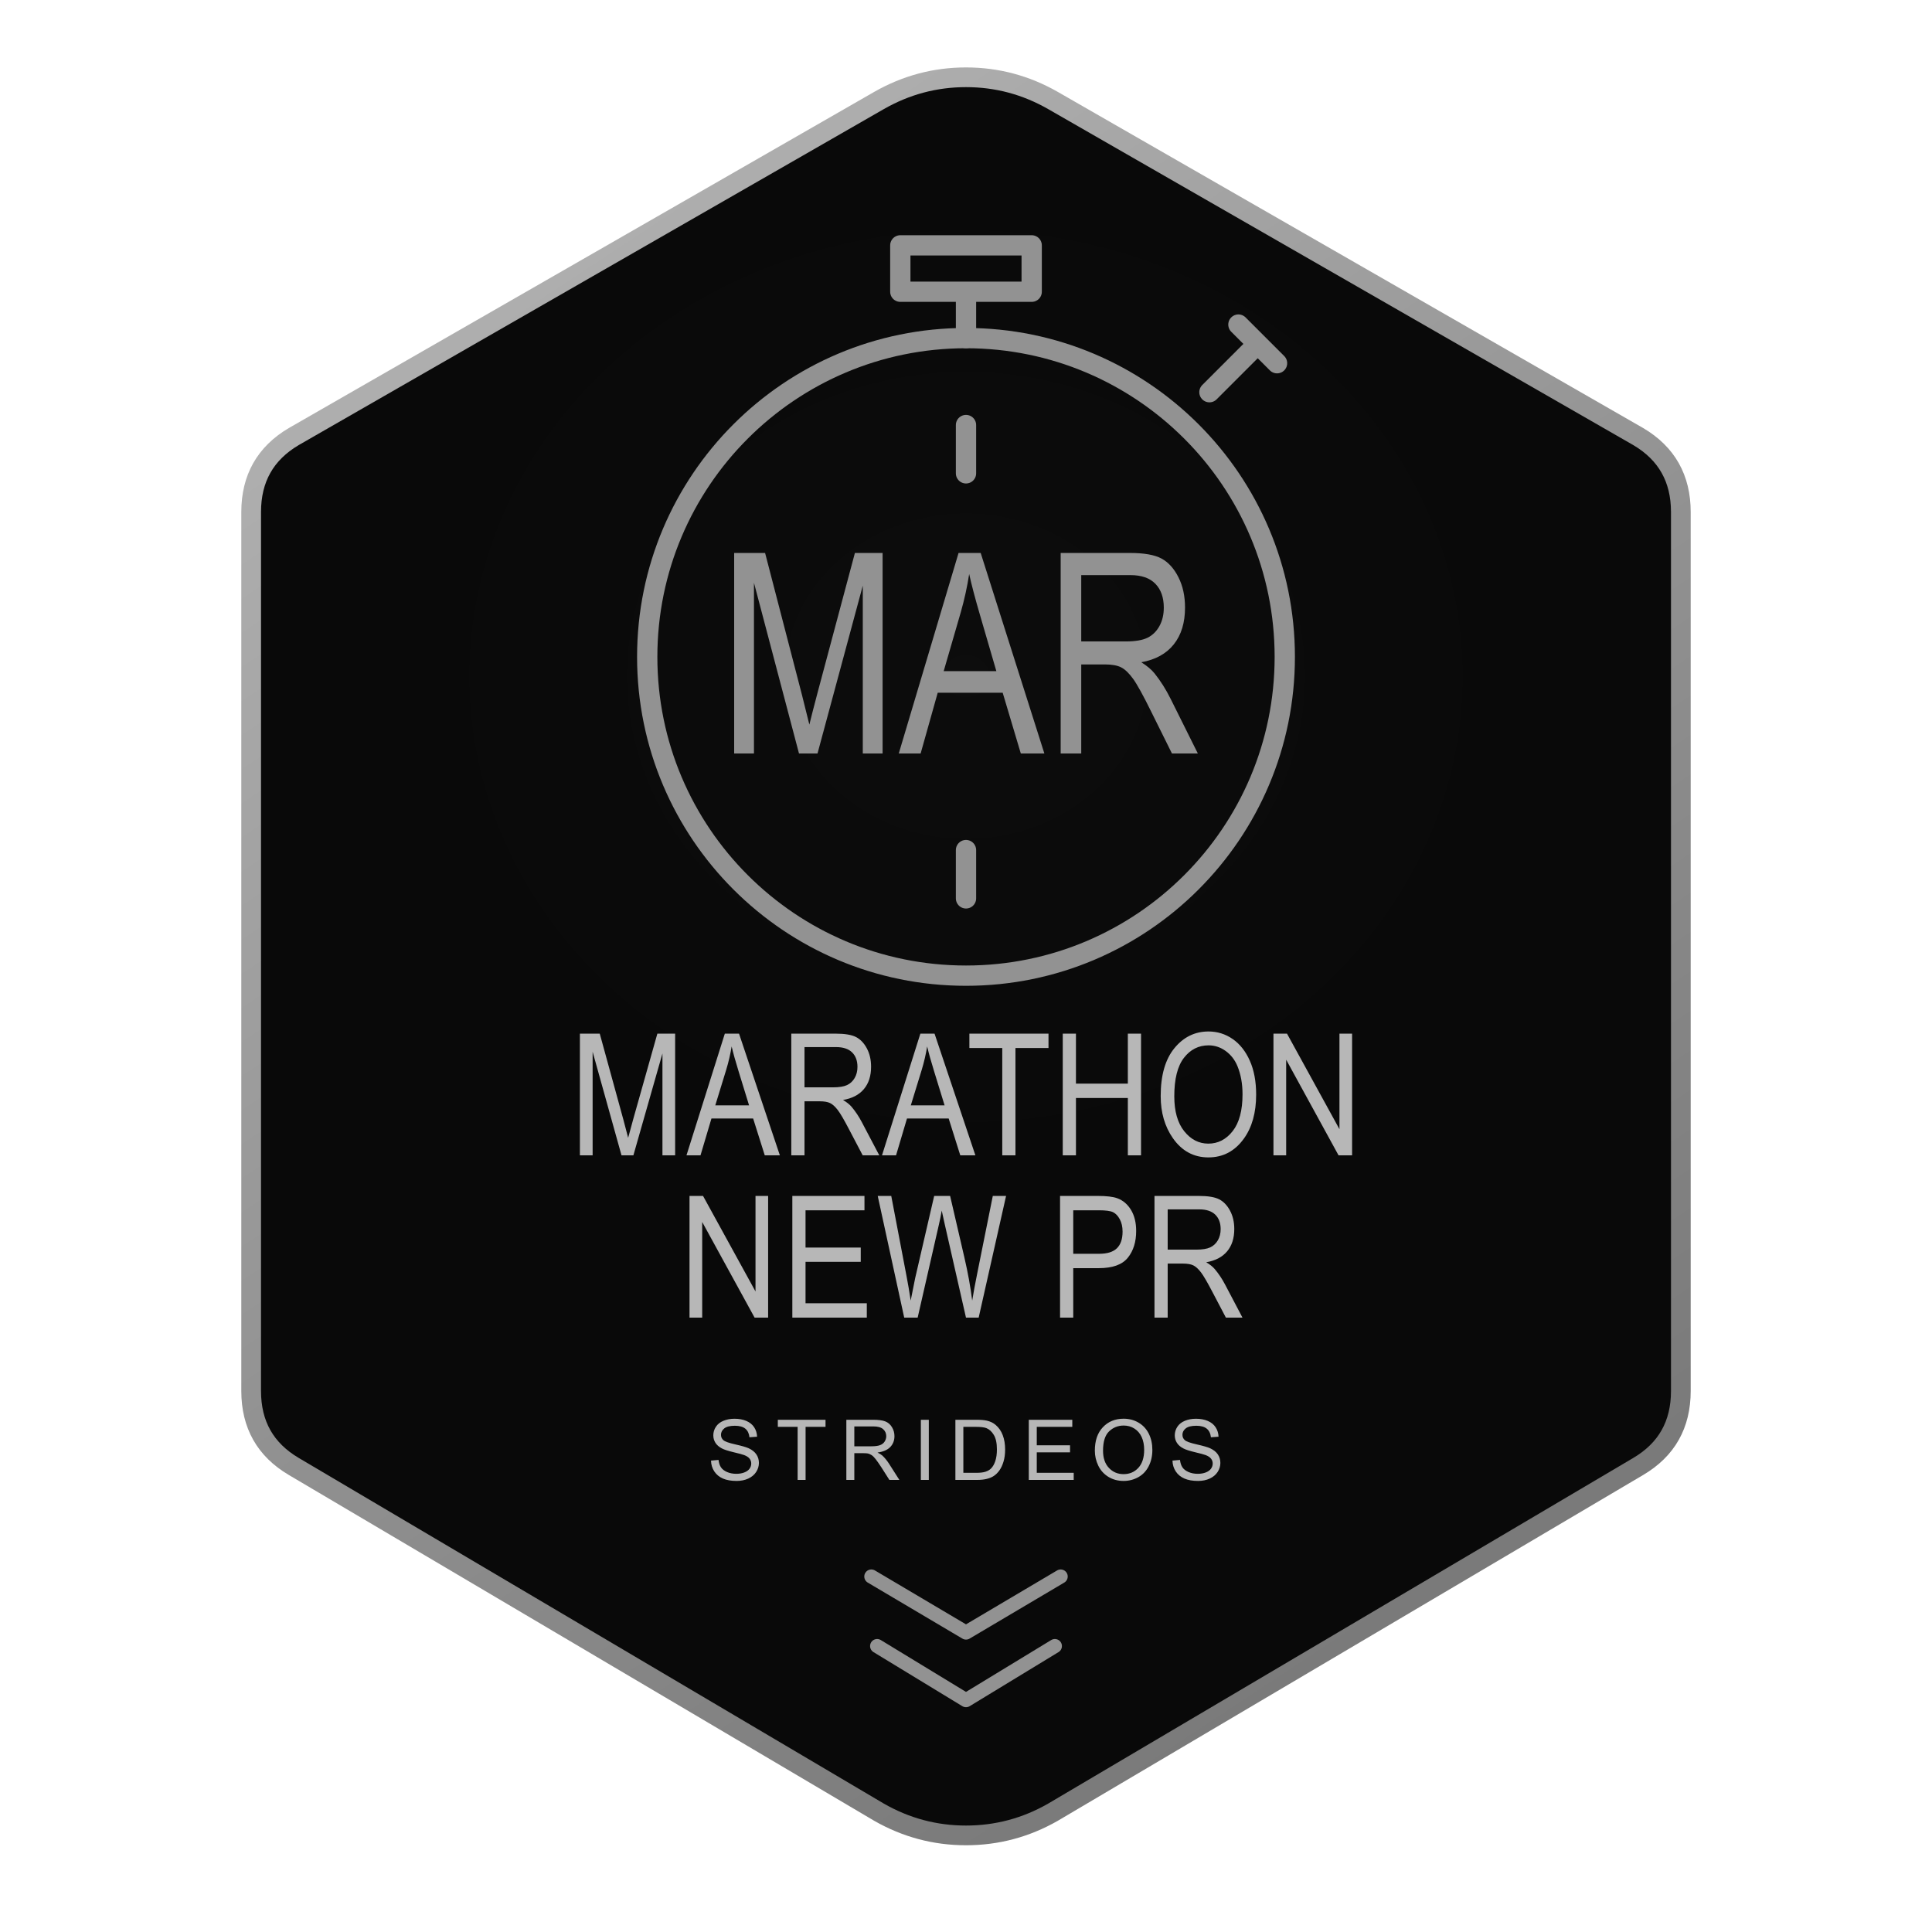
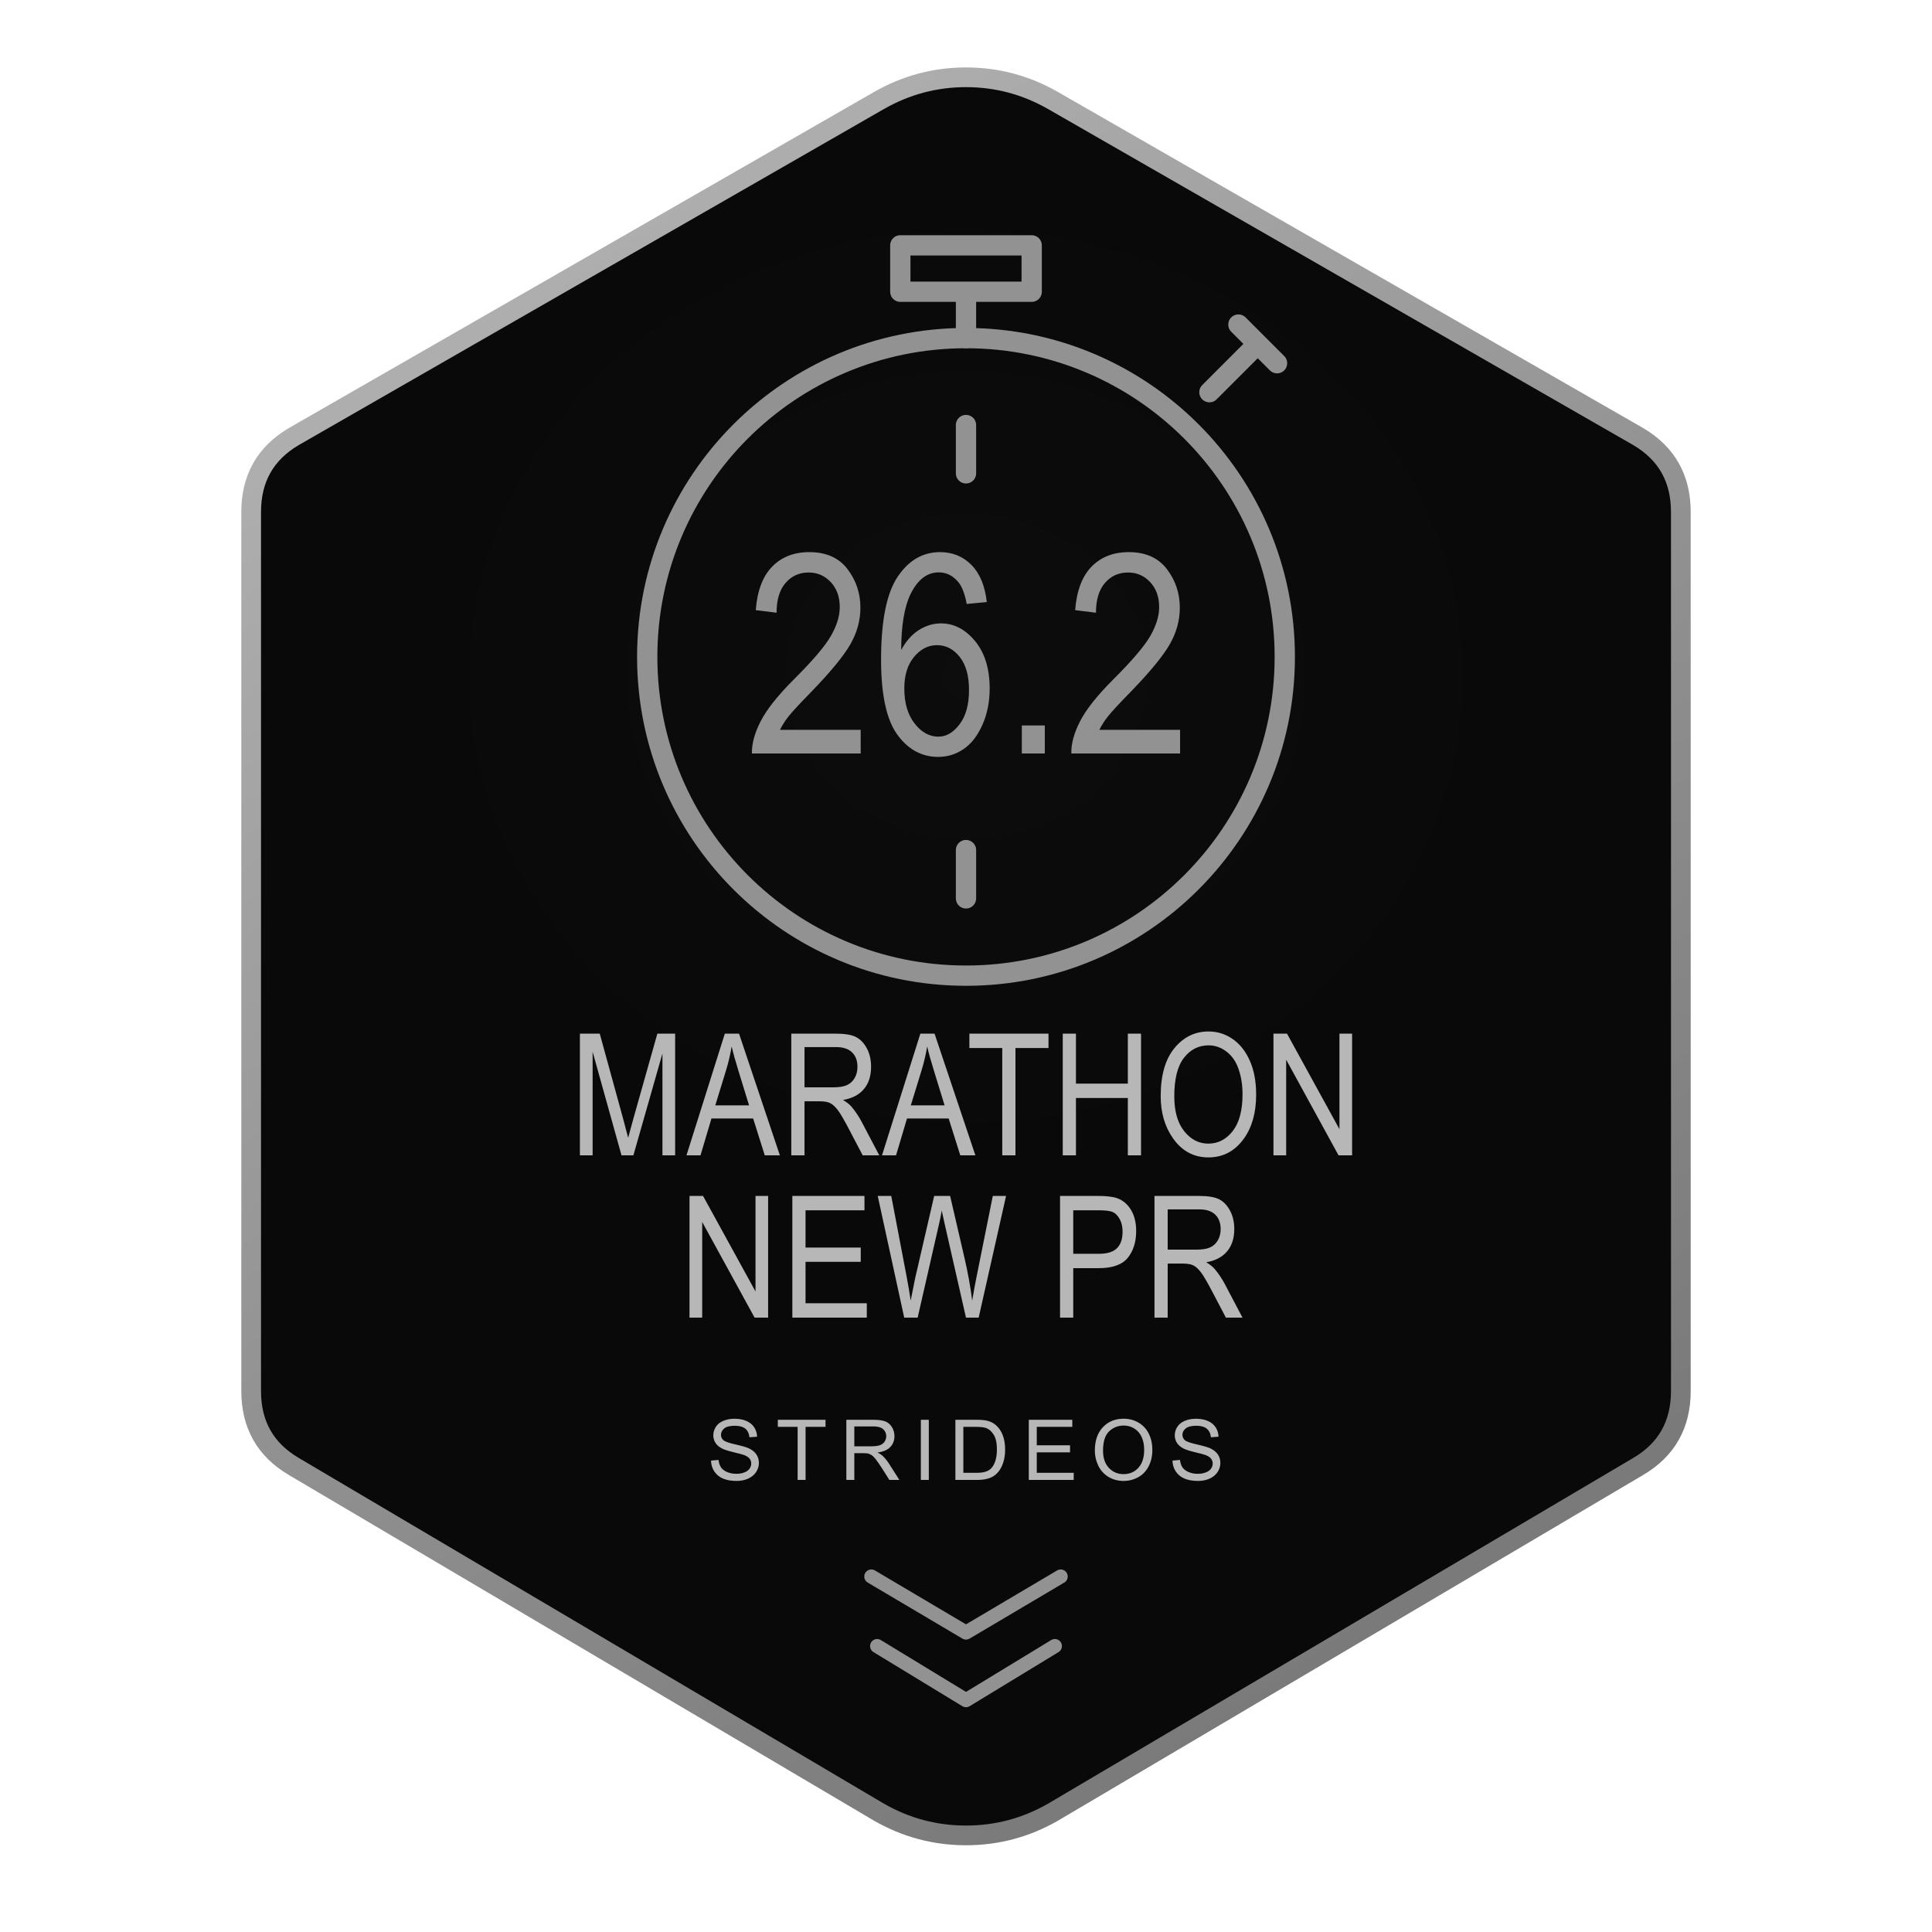
<svg xmlns="http://www.w3.org/2000/svg" width="100" height="100" viewBox="0 0 100 100" fill="none" role="img" aria-label="Marathon personal record badge, not yet earned">
  <defs>
    <linearGradient id="race-pr-marathon-locked-edge" x1="20" y1="4" x2="80" y2="95" gradientUnits="userSpaceOnUse">
      <stop stop-color="#B7B7B7" />
      <stop offset=".5" stop-color="#929292" />
      <stop offset="1" stop-color="#727272" />
    </linearGradient>
    <radialGradient id="race-pr-marathon-locked-ambient">
      <stop stop-color="#929292" stop-opacity=".025" />
      <stop offset="1" stop-color="#929292" stop-opacity="0" />
    </radialGradient>
  </defs>
  <path data-frame="firsts-derived" d="M50 4 Q52.4 4 54.5 5.2 L84.8 22.6 Q87 23.9 87 26.5 L87 72 Q87 74.6 84.8 75.9 L54.5 93.8 Q52.4 95 50 95 Q47.6 95 45.5 93.8 L15.2 75.9 Q13 74.6 13 72 L13 26.5 Q13 23.9 15.2 22.6 L45.5 5.2 Q47.6 4 50 4 Z" fill="#090909" stroke="url(#race-pr-marathon-locked-edge)" stroke-width="1.02" stroke-linejoin="round" />
  <ellipse cx="50" cy="35" rx="30" ry="27" fill="url(#race-pr-marathon-locked-ambient)" />
  <g data-layout="full-timing">
    <g data-glyph="stopwatch" fill="none" stroke="#929292" stroke-width="1.05" stroke-linecap="round" stroke-linejoin="round">
      <circle cx="50" cy="34" r="16.5" />
      <path d="M46.6 12.7 H53.4 V15.1 H46.6 Z M50 15.1 V17.5 M62.6 20.3 L65.1 17.8 M64.1 16.8 L66.1 18.8 M50 22 V24.5 M50 44 V46.5" />
    </g>
-     <path data-lettering="distance-face" data-text="MAR" fill="#929292" stroke="none" d="M38 39L38 28.621L39.601 28.621L41.51 35.97L41.892 37.506Q42.032 36.933 42.32 35.842L44.25 28.621L45.683 28.621L45.683 39L44.658 39L44.658 30.313L42.314 39L41.356 39L39.025 30.164L39.025 39ZM46.52 39L49.615 28.621L50.76 28.621L54.056 39L52.837 39L51.899 35.856L48.536 35.856L47.652 39ZM48.845 34.738L51.571 34.738L50.733 31.863Q50.345 30.539 50.164 29.711Q50.01 30.709 49.729 31.693ZM54.9 39L54.9 28.621L58.47 28.621Q59.589 28.621 60.121 28.911Q60.654 29.201 60.995 29.877Q61.337 30.553 61.337 31.446Q61.337 32.621 60.757 33.35Q60.178 34.079 59.073 34.278Q59.522 34.561 59.756 34.851Q60.232 35.446 60.593 36.175L62 39L60.66 39L59.589 36.841Q58.966 35.573 58.648 35.134Q58.329 34.695 58.031 34.543Q57.733 34.391 57.197 34.391L55.965 34.391L55.965 39ZM55.965 33.201L58.256 33.201Q59.006 33.201 59.394 33.01Q59.783 32.819 60.011 32.408Q60.238 31.998 60.238 31.453Q60.238 30.667 59.803 30.217Q59.368 29.768 58.51 29.768L55.965 29.768Z" />
+     <path data-lettering="distance-face" data-text="26.2" fill="#929292" stroke="none" d="M44.549 37.775L44.549 39L38.92 39Q38.899 38.257 39.37 37.336Q39.841 36.416 41.094 35.163Q42.559 33.704 43.012 32.908Q43.466 32.111 43.466 31.424Q43.466 30.631 43.002 30.132Q42.538 29.633 41.858 29.633Q41.129 29.633 40.662 30.171Q40.195 30.709 40.195 31.715L39.118 31.58Q39.232 30.086 39.964 29.332Q40.697 28.578 41.894 28.578Q43.197 28.578 43.866 29.456Q44.535 30.334 44.535 31.453Q44.535 32.444 44.011 33.354Q43.487 34.263 42.021 35.779Q41.087 36.734 40.814 37.081Q40.541 37.428 40.372 37.775ZM51.077 31.162L50.036 31.261Q49.887 30.461 49.597 30.122Q49.179 29.626 48.592 29.626Q47.678 29.626 47.126 30.759Q46.652 31.736 46.645 33.647Q47.006 32.968 47.551 32.617Q48.096 32.267 48.705 32.267Q49.717 32.267 50.471 33.184Q51.225 34.101 51.225 35.637Q51.225 36.678 50.847 37.524Q50.468 38.37 49.873 38.773Q49.278 39.177 48.563 39.177Q47.275 39.177 46.439 38.016Q45.604 36.855 45.604 34.143Q45.604 31.134 46.46 29.856Q47.317 28.578 48.655 28.578Q49.625 28.578 50.28 29.24Q50.935 29.902 51.077 31.162ZM46.807 35.637Q46.807 36.763 47.338 37.446Q47.869 38.129 48.57 38.129Q49.186 38.129 49.671 37.485Q50.156 36.841 50.156 35.715Q50.156 34.61 49.675 34.001Q49.193 33.393 48.499 33.393Q47.82 33.393 47.314 33.998Q46.807 34.603 46.807 35.637ZM52.889 39L52.889 37.549L54.079 37.549L54.079 39ZM61.081 37.775L61.081 39L55.452 39Q55.431 38.257 55.902 37.336Q56.373 36.416 57.626 35.163Q59.091 33.704 59.544 32.908Q59.998 32.111 59.998 31.424Q59.998 30.631 59.534 30.132Q59.07 29.633 58.39 29.633Q57.661 29.633 57.194 30.171Q56.727 30.709 56.727 31.715L55.65 31.58Q55.764 30.086 56.496 29.332Q57.229 28.578 58.426 28.578Q59.728 28.578 60.398 29.456Q61.067 30.334 61.067 31.453Q61.067 32.444 60.543 33.354Q60.019 34.263 58.553 35.779Q57.619 36.734 57.346 37.081Q57.073 37.428 56.904 37.775Z" />
  </g>
  <path data-lettering="distance-title" data-text="MARATHON" fill="#B7B7B7" stroke="none" d="M30.016 59.8L30.016 53.501L31.043 53.501L32.268 57.961L32.513 58.893Q32.603 58.545 32.788 57.884L34.025 53.501L34.945 53.501L34.945 59.8L34.288 59.8L34.288 54.528L32.784 59.8L32.169 59.8L30.674 54.438L30.674 59.8ZM35.532 59.8L37.517 53.501L38.252 53.501L40.366 59.8L39.584 59.8L38.982 57.892L36.825 57.892L36.258 59.8ZM37.023 57.213L38.772 57.213L38.235 55.469Q37.986 54.665 37.87 54.163Q37.771 54.768 37.59 55.366ZM40.957 59.8L40.957 53.501L43.248 53.501Q43.965 53.501 44.307 53.677Q44.648 53.853 44.868 54.263Q45.087 54.674 45.087 55.215Q45.087 55.929 44.715 56.371Q44.343 56.814 43.634 56.934Q43.922 57.106 44.073 57.282Q44.378 57.643 44.61 58.086L45.512 59.8L44.653 59.8L43.965 58.489Q43.566 57.72 43.362 57.454Q43.157 57.188 42.966 57.095Q42.775 57.003 42.431 57.003L41.641 57.003L41.641 59.8ZM41.641 56.281L43.11 56.281Q43.591 56.281 43.841 56.165Q44.09 56.049 44.236 55.8Q44.382 55.55 44.382 55.22Q44.382 54.743 44.103 54.47Q43.823 54.197 43.273 54.197L41.641 54.197ZM45.652 59.8L47.638 53.501L48.372 53.501L50.486 59.8L49.704 59.8L49.103 57.892L46.946 57.892L46.379 59.8ZM47.143 57.213L48.892 57.213L48.355 55.469Q48.106 54.665 47.99 54.163Q47.891 54.768 47.711 55.366ZM51.877 59.8L51.877 54.244L50.175 54.244L50.175 53.501L54.27 53.501L54.27 54.244L52.56 54.244L52.56 59.8ZM55.008 59.8L55.008 53.501L55.691 53.501L55.691 56.087L58.377 56.087L58.377 53.501L59.06 53.501L59.06 59.8L58.377 59.8L58.377 56.831L55.691 56.831L55.691 59.8ZM60.077 56.732Q60.077 55.121 60.786 54.255Q61.495 53.389 62.552 53.389Q63.235 53.389 63.798 53.776Q64.361 54.163 64.689 54.899Q65.018 55.636 65.018 56.655Q65.018 58.055 64.382 58.936Q63.682 59.907 62.547 59.907Q61.404 59.907 60.708 58.911Q60.077 58.008 60.077 56.732ZM60.781 56.745Q60.781 57.909 61.295 58.552Q61.808 59.194 62.543 59.194Q63.295 59.194 63.804 58.545Q64.313 57.896 64.313 56.638Q64.313 55.825 64.051 55.185Q63.849 54.695 63.443 54.401Q63.037 54.107 62.556 54.107Q61.782 54.107 61.282 54.751Q60.781 55.396 60.781 56.745ZM65.914 59.8L65.914 53.501L66.615 53.501L69.33 58.446L69.33 53.501L69.984 53.501L69.984 59.8L69.283 59.8L66.572 54.85L66.572 59.8Z" />
  <path data-lettering="new-pr" data-text="NEW PR" fill="#B7B7B7" stroke="none" d="M35.689 68.2L35.689 61.901L36.389 61.901L39.105 66.846L39.105 61.901L39.758 61.901L39.758 68.2L39.058 68.2L36.346 63.25L36.346 68.2ZM41.011 68.2L41.011 61.901L44.745 61.901L44.745 62.644L41.694 62.644L41.694 64.573L44.552 64.573L44.552 65.312L41.694 65.312L41.694 67.457L44.866 67.457L44.866 68.2ZM46.802 68.2L45.431 61.901L46.131 61.901L46.918 66.03Q47.042 66.666 47.137 67.319L47.369 66.155L48.353 61.901L49.178 61.901L49.917 65.089Q50.188 66.254 50.321 67.319Q50.42 66.705 50.574 65.948L51.387 61.901L52.074 61.901L50.656 68.2L49.999 68.2L48.907 63.4L48.744 62.661Q48.671 63.074 48.594 63.4L47.498 68.2ZM54.868 68.2L54.868 61.901L56.815 61.901Q57.502 61.901 57.829 62.021Q58.275 62.184 58.542 62.627Q58.808 63.07 58.808 63.714Q58.808 64.565 58.374 65.102Q57.94 65.639 56.875 65.639L55.551 65.639L55.551 68.2ZM55.551 64.896L56.888 64.896Q57.519 64.896 57.811 64.61Q58.104 64.324 58.104 63.748Q58.104 63.375 57.96 63.108Q57.816 62.842 57.612 62.743Q57.407 62.644 56.875 62.644L55.551 62.644ZM59.756 68.2L59.756 61.901L62.046 61.901Q62.764 61.901 63.106 62.077Q63.447 62.253 63.666 62.663Q63.886 63.074 63.886 63.615Q63.886 64.329 63.514 64.771Q63.142 65.214 62.433 65.334Q62.721 65.506 62.871 65.682Q63.177 66.043 63.409 66.486L64.311 68.2L63.452 68.2L62.764 66.889Q62.364 66.12 62.16 65.854Q61.956 65.588 61.765 65.495Q61.574 65.403 61.23 65.403L60.439 65.403L60.439 68.2ZM60.439 64.681L61.909 64.681Q62.39 64.681 62.639 64.565Q62.889 64.449 63.035 64.2Q63.181 63.95 63.181 63.62Q63.181 63.143 62.902 62.87Q62.622 62.597 62.072 62.597L60.439 62.597Z" />
  <g data-wordmark="STRIDEOS">
    <path data-text="STRIDEOS" fill="#B7B7B7" stroke="none" d="M36.802 75.6L37.191 75.565C37.209 75.721 37.251 75.85 37.318 75.95C37.385 76.049 37.49 76.129 37.632 76.192C37.774 76.253 37.934 76.284 38.111 76.284C38.268 76.284 38.407 76.26 38.527 76.213C38.646 76.167 38.736 76.103 38.794 76.022C38.854 75.94 38.884 75.851 38.884 75.754C38.884 75.657 38.855 75.572 38.798 75.499C38.742 75.426 38.649 75.365 38.519 75.315C38.436 75.283 38.25 75.232 37.964 75.165C37.678 75.096 37.477 75.031 37.363 74.969C37.214 74.891 37.104 74.795 37.031 74.68C36.958 74.564 36.921 74.435 36.921 74.292C36.921 74.134 36.965 73.987 37.054 73.85C37.144 73.713 37.274 73.61 37.445 73.54C37.617 73.469 37.807 73.434 38.017 73.434C38.248 73.434 38.451 73.471 38.626 73.545C38.803 73.62 38.939 73.729 39.035 73.874C39.129 74.018 39.18 74.182 39.187 74.364L38.792 74.393C38.771 74.197 38.7 74.048 38.578 73.948C38.455 73.848 38.274 73.797 38.035 73.797C37.785 73.797 37.602 73.843 37.488 73.934C37.375 74.025 37.318 74.135 37.318 74.264C37.318 74.376 37.358 74.468 37.439 74.54C37.518 74.613 37.725 74.687 38.06 74.762C38.395 74.838 38.625 74.904 38.75 74.961C38.93 75.045 39.064 75.151 39.15 75.28C39.237 75.408 39.281 75.555 39.281 75.721C39.281 75.887 39.233 76.043 39.138 76.19C39.043 76.336 38.906 76.45 38.728 76.532C38.551 76.612 38.352 76.653 38.13 76.653C37.848 76.653 37.611 76.612 37.421 76.53C37.231 76.448 37.082 76.325 36.972 76.161C36.864 75.996 36.807 75.809 36.802 75.6ZM41.285 76.6L41.285 73.854L40.26 73.854L40.26 73.487L42.729 73.487L42.729 73.854L41.697 73.854L41.697 76.6ZM43.807 76.6L43.807 73.487L45.188 73.487C45.465 73.487 45.676 73.515 45.821 73.571C45.965 73.627 46.081 73.726 46.167 73.868C46.253 74.008 46.297 74.165 46.297 74.336C46.297 74.557 46.226 74.743 46.083 74.895C45.939 75.046 45.718 75.143 45.418 75.184C45.528 75.236 45.611 75.288 45.668 75.338C45.788 75.449 45.902 75.587 46.01 75.752L46.551 76.6L46.034 76.6L45.622 75.952C45.5 75.766 45.401 75.623 45.323 75.524C45.246 75.425 45.176 75.356 45.114 75.317C45.052 75.277 44.99 75.249 44.926 75.233C44.879 75.223 44.803 75.217 44.698 75.217L44.219 75.217L44.219 76.6ZM44.219 74.86L45.104 74.86C45.292 74.86 45.44 74.841 45.545 74.803C45.652 74.764 45.733 74.702 45.788 74.616C45.843 74.53 45.872 74.437 45.872 74.336C45.872 74.189 45.818 74.068 45.711 73.973C45.604 73.878 45.436 73.831 45.206 73.831L44.219 73.831ZM47.663 76.6L47.663 73.487L48.075 73.487L48.075 76.6ZM49.451 76.6L49.451 73.487L50.523 73.487C50.766 73.487 50.95 73.502 51.078 73.532C51.256 73.572 51.409 73.646 51.535 73.754C51.699 73.893 51.821 74.07 51.902 74.286C51.984 74.502 52.025 74.749 52.025 75.026C52.025 75.263 51.997 75.473 51.941 75.655C51.887 75.837 51.815 75.988 51.729 76.108C51.643 76.228 51.548 76.322 51.445 76.391C51.344 76.46 51.22 76.512 51.074 76.547C50.93 76.583 50.763 76.6 50.574 76.6ZM49.863 76.233L50.527 76.233C50.733 76.233 50.894 76.214 51.01 76.176C51.127 76.137 51.221 76.083 51.291 76.014C51.389 75.917 51.464 75.785 51.518 75.62C51.572 75.455 51.6 75.254 51.6 75.02C51.6 74.695 51.546 74.445 51.439 74.27C51.333 74.094 51.203 73.977 51.051 73.918C50.94 73.875 50.762 73.854 50.518 73.854L49.863 73.854ZM53.25 76.6L53.25 73.487L55.502 73.487L55.502 73.854L53.663 73.854L53.663 74.807L55.385 74.807L55.385 75.172L53.663 75.172L53.663 76.233L55.575 76.233L55.575 76.6ZM56.669 75.084C56.669 74.568 56.808 74.164 57.085 73.872C57.362 73.579 57.72 73.432 58.159 73.432C58.447 73.432 58.706 73.501 58.937 73.639C59.167 73.776 59.343 73.967 59.464 74.213C59.585 74.458 59.646 74.736 59.646 75.047C59.646 75.364 59.582 75.646 59.454 75.895C59.326 76.144 59.146 76.333 58.913 76.461C58.68 76.589 58.428 76.653 58.157 76.653C57.864 76.653 57.602 76.583 57.37 76.442C57.14 76.3 56.965 76.107 56.847 75.862C56.728 75.616 56.669 75.357 56.669 75.084ZM57.093 75.09C57.093 75.465 57.193 75.761 57.396 75.977C57.597 76.193 57.851 76.301 58.155 76.301C58.465 76.301 58.72 76.193 58.921 75.975C59.121 75.756 59.222 75.447 59.222 75.045C59.222 74.792 59.179 74.57 59.093 74.381C59.007 74.193 58.881 74.046 58.716 73.942C58.552 73.838 58.367 73.786 58.161 73.786C57.869 73.786 57.618 73.886 57.407 74.086C57.197 74.287 57.093 74.622 57.093 75.09ZM60.687 75.6L61.076 75.565C61.094 75.721 61.136 75.85 61.203 75.95C61.27 76.049 61.375 76.129 61.517 76.192C61.659 76.253 61.818 76.284 61.996 76.284C62.153 76.284 62.292 76.26 62.412 76.213C62.531 76.167 62.621 76.103 62.679 76.022C62.739 75.94 62.769 75.851 62.769 75.754C62.769 75.657 62.74 75.572 62.683 75.499C62.627 75.426 62.534 75.365 62.404 75.315C62.32 75.283 62.135 75.232 61.849 75.165C61.562 75.096 61.362 75.031 61.248 74.969C61.099 74.891 60.988 74.795 60.916 74.68C60.842 74.564 60.806 74.435 60.806 74.292C60.806 74.134 60.85 73.987 60.939 73.85C61.029 73.713 61.159 73.61 61.33 73.54C61.501 73.469 61.692 73.434 61.902 73.434C62.132 73.434 62.335 73.471 62.511 73.545C62.688 73.62 62.824 73.729 62.919 73.874C63.014 74.018 63.065 74.182 63.072 74.364L62.677 74.393C62.656 74.197 62.584 74.048 62.462 73.948C62.34 73.848 62.159 73.797 61.919 73.797C61.669 73.797 61.487 73.843 61.373 73.934C61.259 74.025 61.203 74.135 61.203 74.264C61.203 74.376 61.243 74.468 61.324 74.54C61.403 74.613 61.61 74.687 61.945 74.762C62.279 74.838 62.509 74.904 62.634 74.961C62.815 75.045 62.949 75.151 63.035 75.28C63.122 75.408 63.166 75.555 63.166 75.721C63.166 75.887 63.118 76.043 63.023 76.19C62.928 76.336 62.791 76.45 62.613 76.532C62.436 76.612 62.236 76.653 62.015 76.653C61.732 76.653 61.496 76.612 61.306 76.53C61.116 76.448 60.966 76.325 60.857 76.161C60.749 75.996 60.692 75.809 60.687 75.6ZM36.607 72.662" />
  </g>
  <path data-chevrons="2" d="M45.1 81.6 L50 84.5 L54.9 81.6 M45.4 85.2 L50 88 L54.6 85.2" stroke="#929292" stroke-width=".73" stroke-linecap="round" stroke-linejoin="round" />
</svg>
